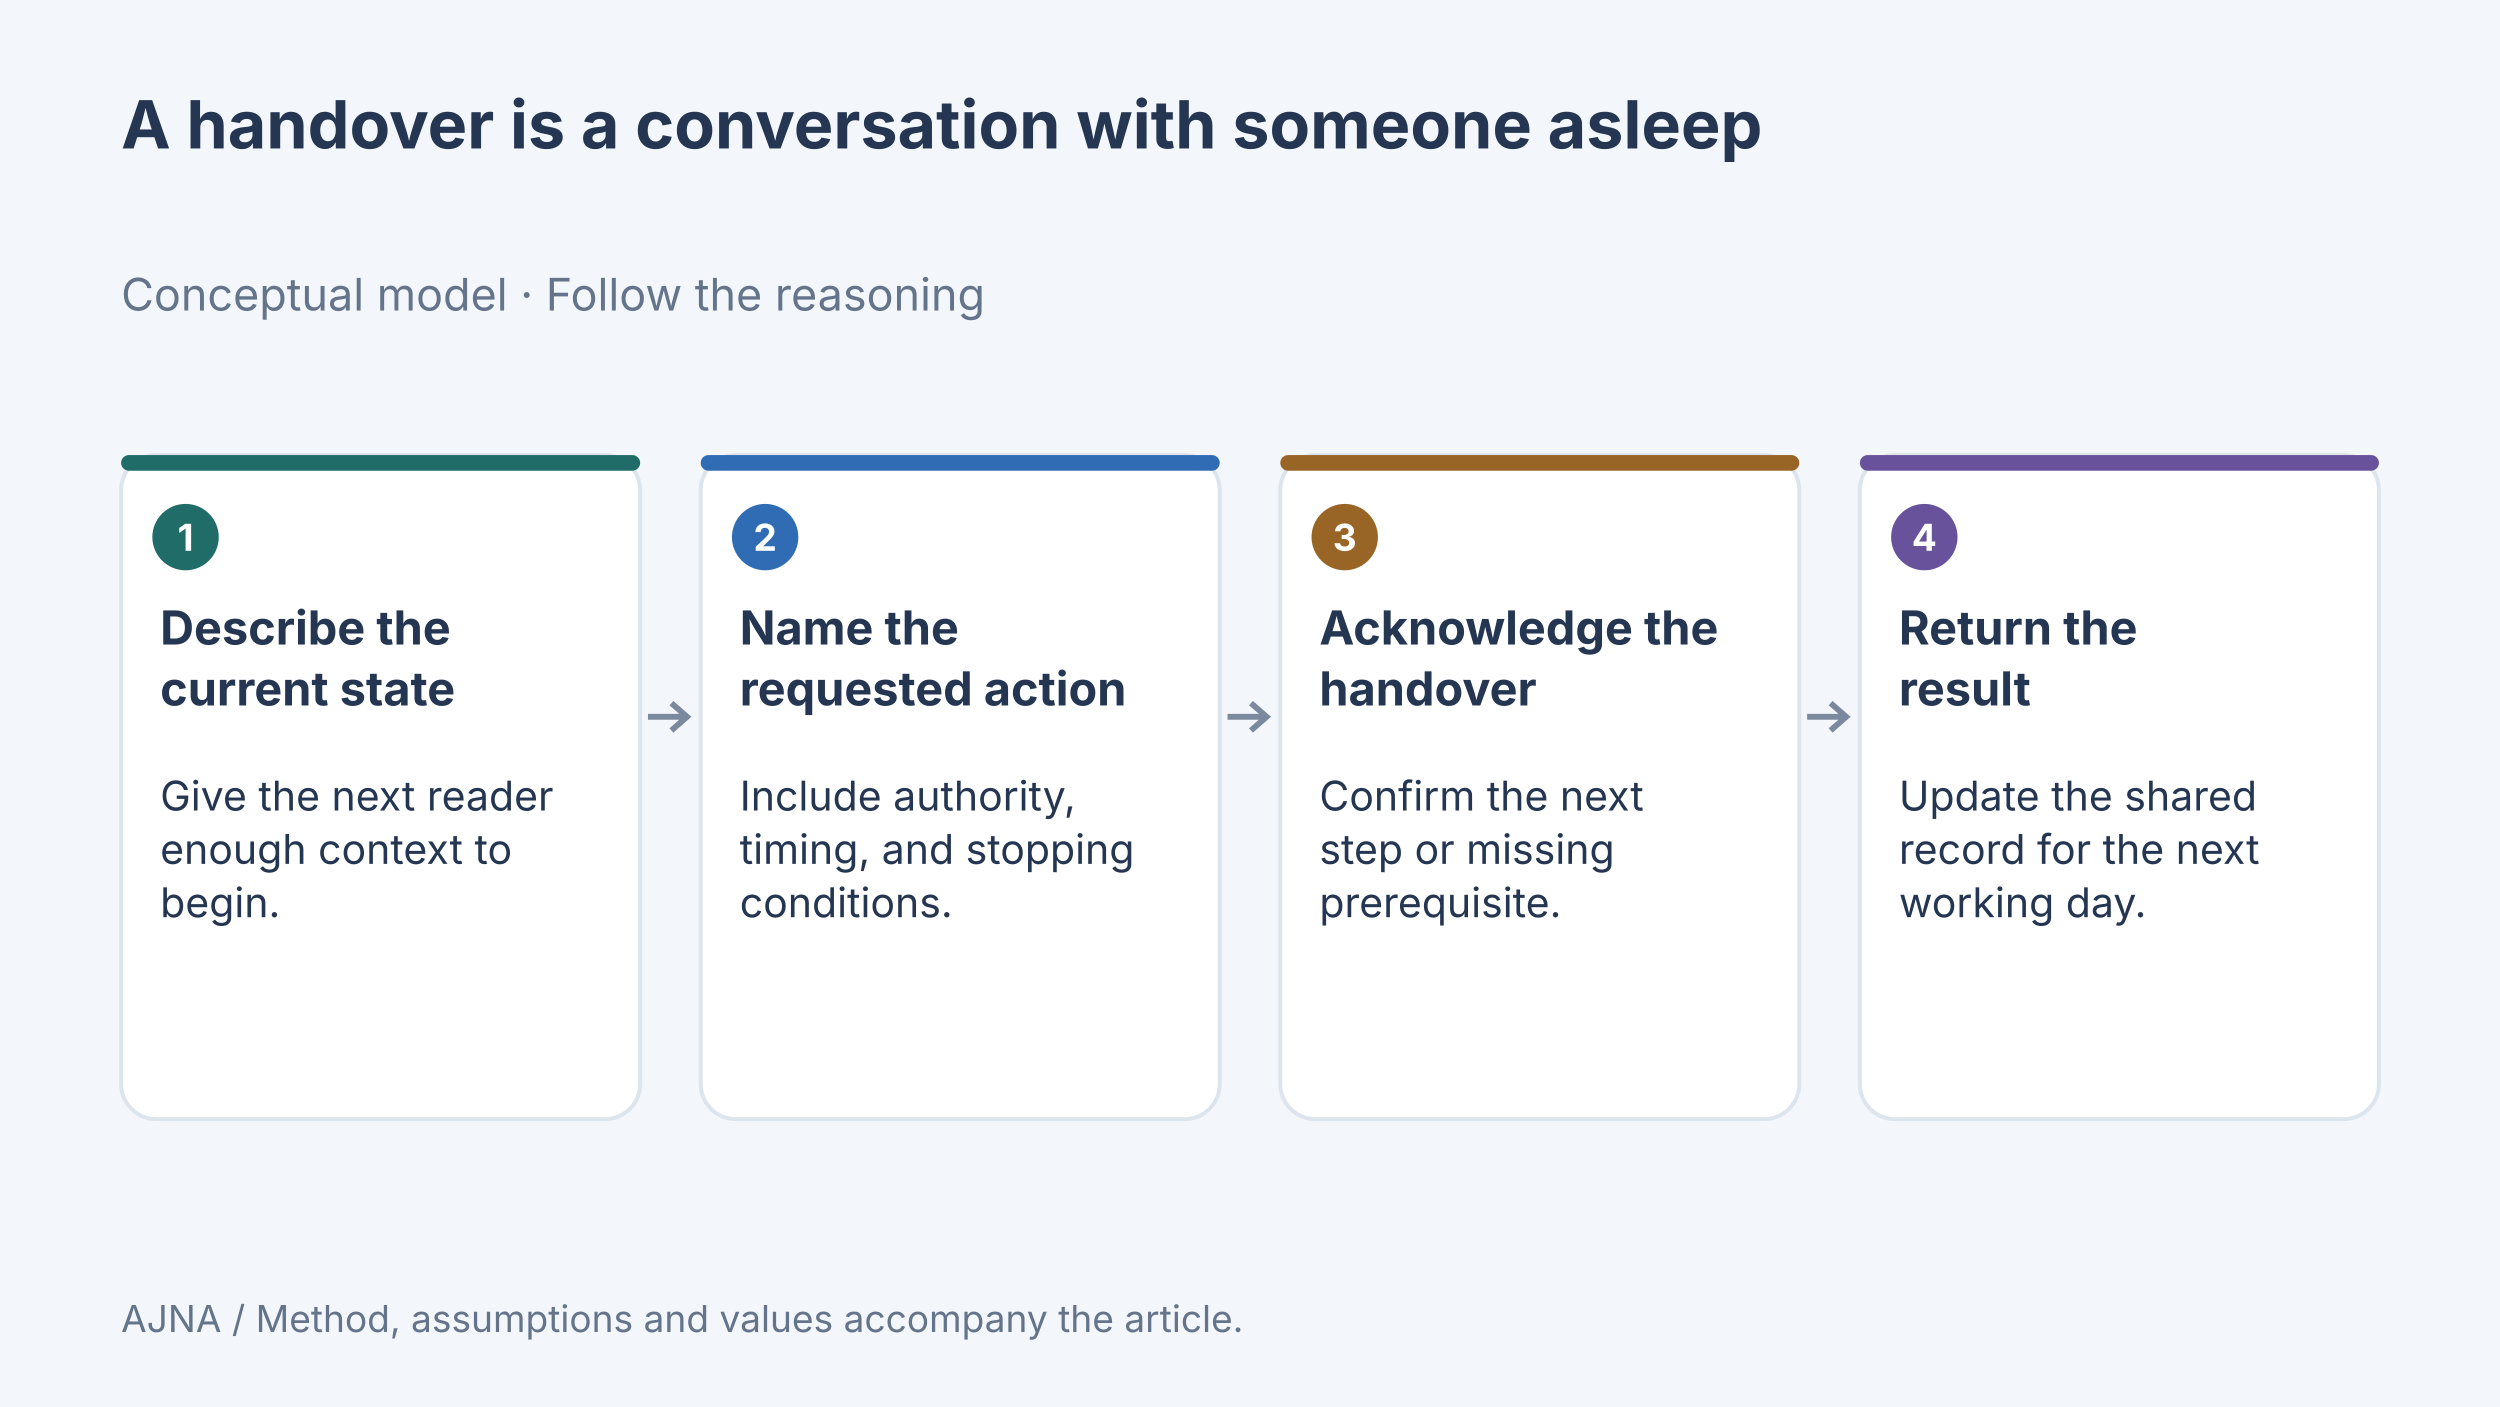
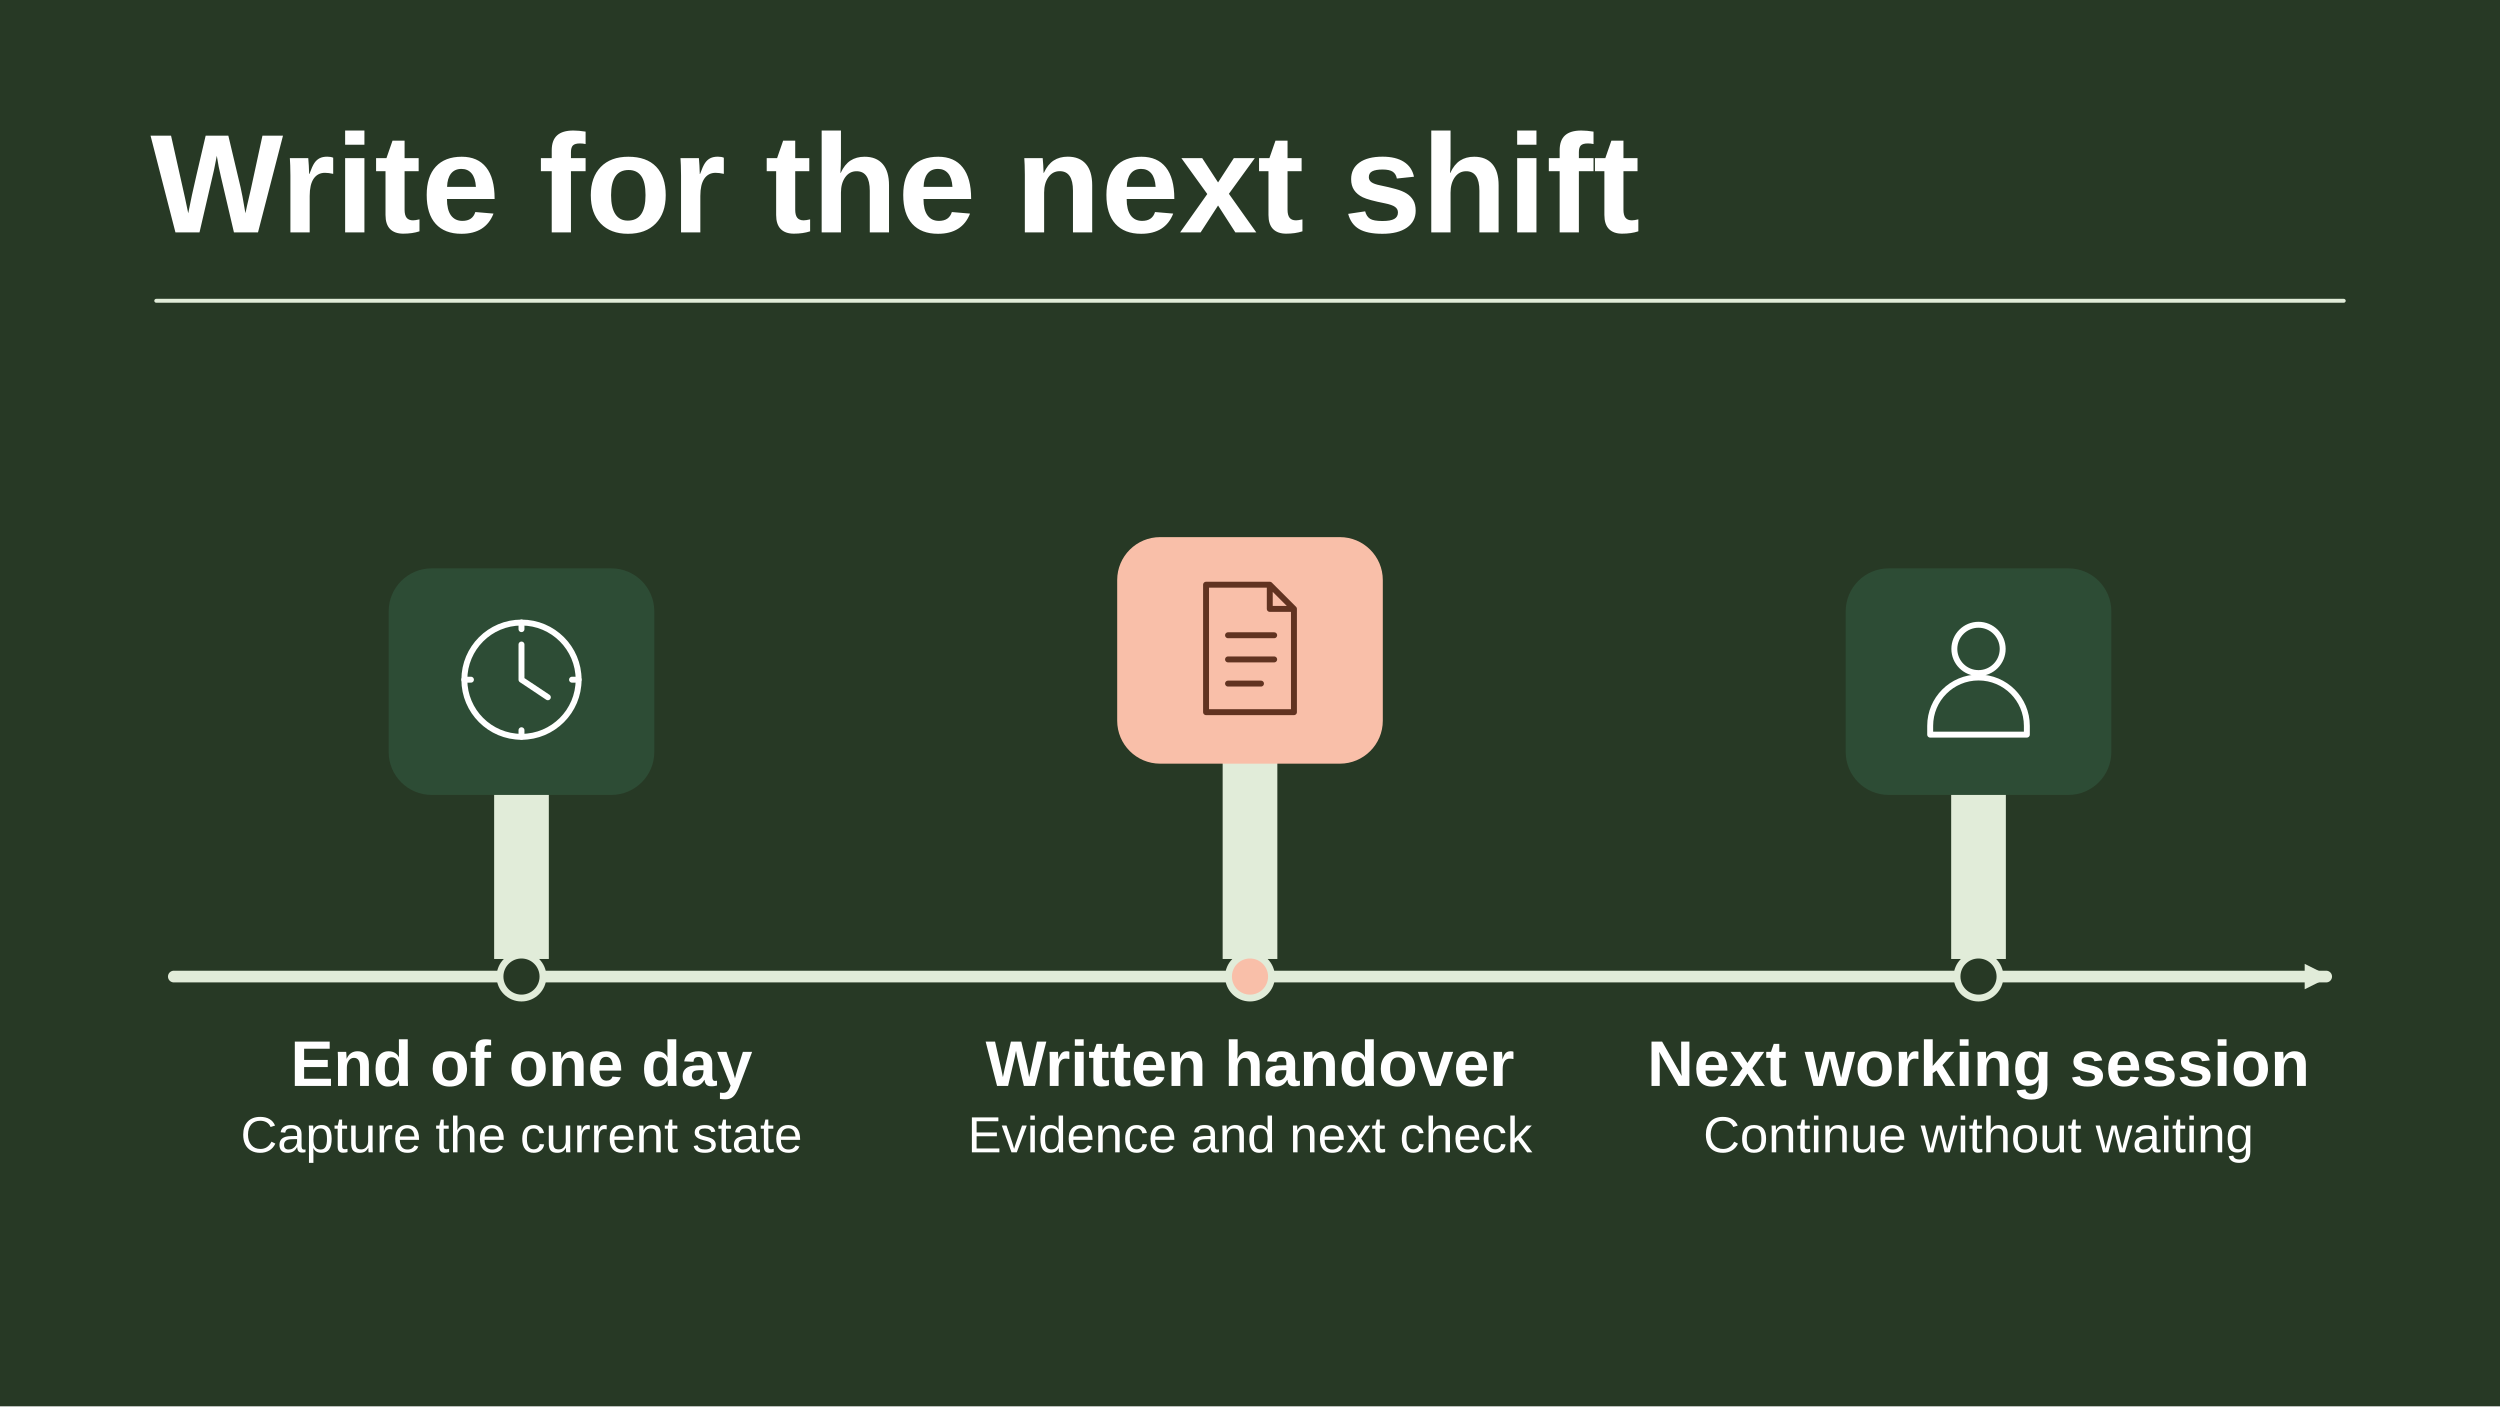
- <svg xmlns="http://www.w3.org/2000/svg" width="1280" height="720" viewBox="0 0 1280 720" data-article-art="working-across-time-zones" role="img" aria-label="Concept diagram: Describe the current state — Give the next reader enough context to begin.; Name the requested action — Include authority, timing, and stopping conditions.; Acknowledge the handover — Confirm the next step or missing prerequisite.; Return the result — Update the shared record for the next working day..">
-   <rect x="-1280" y="-720" width="3840" height="2160" fill="#f3f6fa" />
-   <g font-family="Inter, sans-serif">
-     <text x="62" y="76" font-size="34" font-weight="700" fill="#243651" text-anchor="start">
-       <tspan x="62" dy="0">A handover is a conversation with someone asleep</tspan>
-     </text>
-     <text x="62" y="159" font-size="23" font-weight="400" fill="#64748b" text-anchor="start">
-       <tspan x="62" dy="0">Conceptual model · Follow the reasoning</tspan>
-     </text>
-     <rect x="62" y="233" width="265.75" height="340" rx="18" fill="#fff" stroke="#dce4ed" stroke-width="2" />
-     <rect x="62" y="233" width="265.75" height="8" rx="4" fill="#206c68" />
-     <circle cx="95" cy="275" r="17" fill="#206c68" />
-     <text x="95" y="282" font-size="19" font-weight="700" fill="#fff" text-anchor="middle">
-       <tspan x="95" dy="0">1</tspan>
-     </text>
-     <text x="82" y="330" font-size="24" font-weight="700" fill="#243651" text-anchor="start">
-       <tspan x="82" dy="0">Describe the</tspan>
-       <tspan x="82" dy="31.2">current state</tspan>
-     </text>
-     <text x="82" y="415" font-size="21" font-weight="400" fill="#243651" text-anchor="start">
-       <tspan x="82" dy="0">Give the next reader</tspan>
-       <tspan x="82" dy="27.3">enough context to</tspan>
-       <tspan x="82" dy="27.3">begin.</tspan>
-     </text>
-     <path d="M331.75 367H351.75m-8 -7 8 7-8 7" fill="none" stroke="#7b899e" stroke-width="3" />
-     <rect x="358.75" y="233" width="265.75" height="340" rx="18" fill="#fff" stroke="#dce4ed" stroke-width="2" />
-     <rect x="358.75" y="233" width="265.75" height="8" rx="4" fill="#306cb3" />
-     <circle cx="391.75" cy="275" r="17" fill="#306cb3" />
-     <text x="391.75" y="282" font-size="19" font-weight="700" fill="#fff" text-anchor="middle">
-       <tspan x="391.75" dy="0">2</tspan>
-     </text>
-     <text x="378.75" y="330" font-size="24" font-weight="700" fill="#243651" text-anchor="start">
-       <tspan x="378.75" dy="0">Name the</tspan>
-       <tspan x="378.75" dy="31.2">requested action</tspan>
-     </text>
-     <text x="378.75" y="415" font-size="21" font-weight="400" fill="#243651" text-anchor="start">
-       <tspan x="378.75" dy="0">Include authority,</tspan>
-       <tspan x="378.75" dy="27.3">timing, and stopping</tspan>
-       <tspan x="378.75" dy="27.3">conditions.</tspan>
-     </text>
-     <path d="M628.5 367H648.5m-8 -7 8 7-8 7" fill="none" stroke="#7b899e" stroke-width="3" />
-     <rect x="655.5" y="233" width="265.75" height="340" rx="18" fill="#fff" stroke="#dce4ed" stroke-width="2" />
-     <rect x="655.5" y="233" width="265.75" height="8" rx="4" fill="#986527" />
-     <circle cx="688.5" cy="275" r="17" fill="#986527" />
-     <text x="688.5" y="282" font-size="19" font-weight="700" fill="#fff" text-anchor="middle">
-       <tspan x="688.5" dy="0">3</tspan>
-     </text>
-     <text x="675.5" y="330" font-size="24" font-weight="700" fill="#243651" text-anchor="start">
-       <tspan x="675.5" dy="0">Acknowledge the</tspan>
-       <tspan x="675.5" dy="31.2">handover</tspan>
-     </text>
-     <text x="675.5" y="415" font-size="21" font-weight="400" fill="#243651" text-anchor="start">
-       <tspan x="675.5" dy="0">Confirm the next</tspan>
-       <tspan x="675.5" dy="27.3">step or missing</tspan>
-       <tspan x="675.5" dy="27.3">prerequisite.</tspan>
-     </text>
-     <path d="M925.25 367H945.25m-8 -7 8 7-8 7" fill="none" stroke="#7b899e" stroke-width="3" />
-     <rect x="952.25" y="233" width="265.75" height="340" rx="18" fill="#fff" stroke="#dce4ed" stroke-width="2" />
-     <rect x="952.25" y="233" width="265.75" height="8" rx="4" fill="#67529b" />
-     <circle cx="985.25" cy="275" r="17" fill="#67529b" />
-     <text x="985.25" y="282" font-size="19" font-weight="700" fill="#fff" text-anchor="middle">
-       <tspan x="985.25" dy="0">4</tspan>
-     </text>
-     <text x="972.25" y="330" font-size="24" font-weight="700" fill="#243651" text-anchor="start">
-       <tspan x="972.25" dy="0">Return the</tspan>
-       <tspan x="972.25" dy="31.2">result</tspan>
-     </text>
-     <text x="972.25" y="415" font-size="21" font-weight="400" fill="#243651" text-anchor="start">
-       <tspan x="972.25" dy="0">Update the shared</tspan>
-       <tspan x="972.25" dy="27.3">record for the next</tspan>
-       <tspan x="972.25" dy="27.3">working day.</tspan>
-     </text>
-     <text x="62" y="682" font-size="19" font-weight="400" fill="#64748b" text-anchor="start">
-       <tspan x="62" dy="0">AJNA / Method, assumptions and values accompany the article.</tspan>
-     </text>
-   </g>
+ <svg xmlns="http://www.w3.org/2000/svg" data-article-art="working-across-time-zones" role="img" aria-label="Two separated work sessions are linked by a handover with evidence, current state, and a safe next check." width="1280" height="720" viewBox="0 0 1280 720">
+   <svg width="100%" height="100%" viewBox="0 0 1280 720" preserveAspectRatio="xMidYMid slice" role="img" aria-label="Two separated work sessions are linked by a handover with evidence, current state, and a safe next check.">
+     <defs>
+       <marker id="head" markerWidth="13" markerHeight="13" refX="11" refY="6.5" orient="auto" markerUnits="userSpaceOnUse">
+         <path d="M0 0L13 6.5 0 13Z" fill="#E1ECD9" />
+       </marker>
+     </defs>
+     <rect x="0" y="0" width="1280" height="720" rx="0" fill="#273925" stroke="none" stroke-width="2.5" />
+     <g font-family="Arial, Helvetica, sans-serif">
+       <text x="77" y="119" text-anchor="start" fill="#FFFFFF" font-size="72" font-weight="700">Write for the next shift</text>
+       <path d="M80 154H1200" fill="none" stroke="#E1ECD9" stroke-width="2" stroke-linejoin="round" stroke-linecap="round" />
+       <path d="M89 500H1191" fill="none" stroke="#E1ECD9" stroke-width="6" stroke-linejoin="round" stroke-linecap="round" marker-end="url(#head)" />
+       <path d="M253 491v-136h28v136Z" fill="#E1ECD9" />
+       <rect x="199" y="291" width="136" height="116" rx="22" fill="#2D4C35" stroke="none" stroke-width="2.5" />
+       <g transform="translate(267 348) scale(1.125)" fill="none" stroke="#FFFFFF" stroke-width="2.7" stroke-linecap="round" stroke-linejoin="round">
+         <circle r="26" />
+         <path d="M0-16V0l12 8M0-26v3m26 23h-3M0 26v-3m-26-23h3" />
+       </g>
+       <circle cx="267" cy="500" r="11" fill="#273925" stroke="#E1ECD9" stroke-width="3.5" />
+       <text x="267" y="556" text-anchor="middle" fill="#FFFFFF" font-size="33" font-weight="700">End of one day</text>
+       <text x="267" y="590" text-anchor="middle" fill="#FFFFFF" font-size="26" font-weight="400">Capture the current state</text>
+       <path d="M626 491v-152h28v152Z" fill="#E1ECD9" />
+       <rect x="572" y="275" width="136" height="116" rx="22" fill="#F9BFA9" stroke="none" stroke-width="2.5" />
+       <g transform="translate(640 332) scale(1.125)" fill="none" stroke="#613321" stroke-width="2.7" stroke-linecap="round" stroke-linejoin="round">
+         <path d="M-20-29H9l11 11v47h-40Z M9-29v11h11M-10-6h21m-21 11h21m-21 11h15" />
+       </g>
+       <circle cx="640" cy="500" r="11" fill="#F9BFA9" stroke="#E1ECD9" stroke-width="3.5" />
+       <text x="640" y="556" text-anchor="middle" fill="#FFFFFF" font-size="33" font-weight="700">Written handover</text>
+       <text x="640" y="590" text-anchor="middle" fill="#FFFFFF" font-size="26" font-weight="400">Evidence and next check</text>
+       <path d="M999 491v-136h28v136Z" fill="#E1ECD9" />
+       <rect x="945" y="291" width="136" height="116" rx="22" fill="#2D4C35" stroke="none" stroke-width="2.5" />
+       <g transform="translate(1013 348) scale(1.125)" fill="none" stroke="#FFFFFF" stroke-width="2.7" stroke-linecap="round" stroke-linejoin="round">
+         <circle cy="-14" r="11" />
+         <path d="M-22 25v-4a22 22 0 0144 0v4Z" />
+       </g>
+       <circle cx="1013" cy="500" r="11" fill="#273925" stroke="#E1ECD9" stroke-width="3.5" />
+       <text x="1013" y="556" text-anchor="middle" fill="#FFFFFF" font-size="33" font-weight="700">Next working session</text>
+       <text x="1013" y="590" text-anchor="middle" fill="#FFFFFF" font-size="26" font-weight="400">Continue without waiting</text>
+     </g>
+   </svg>
</svg>
